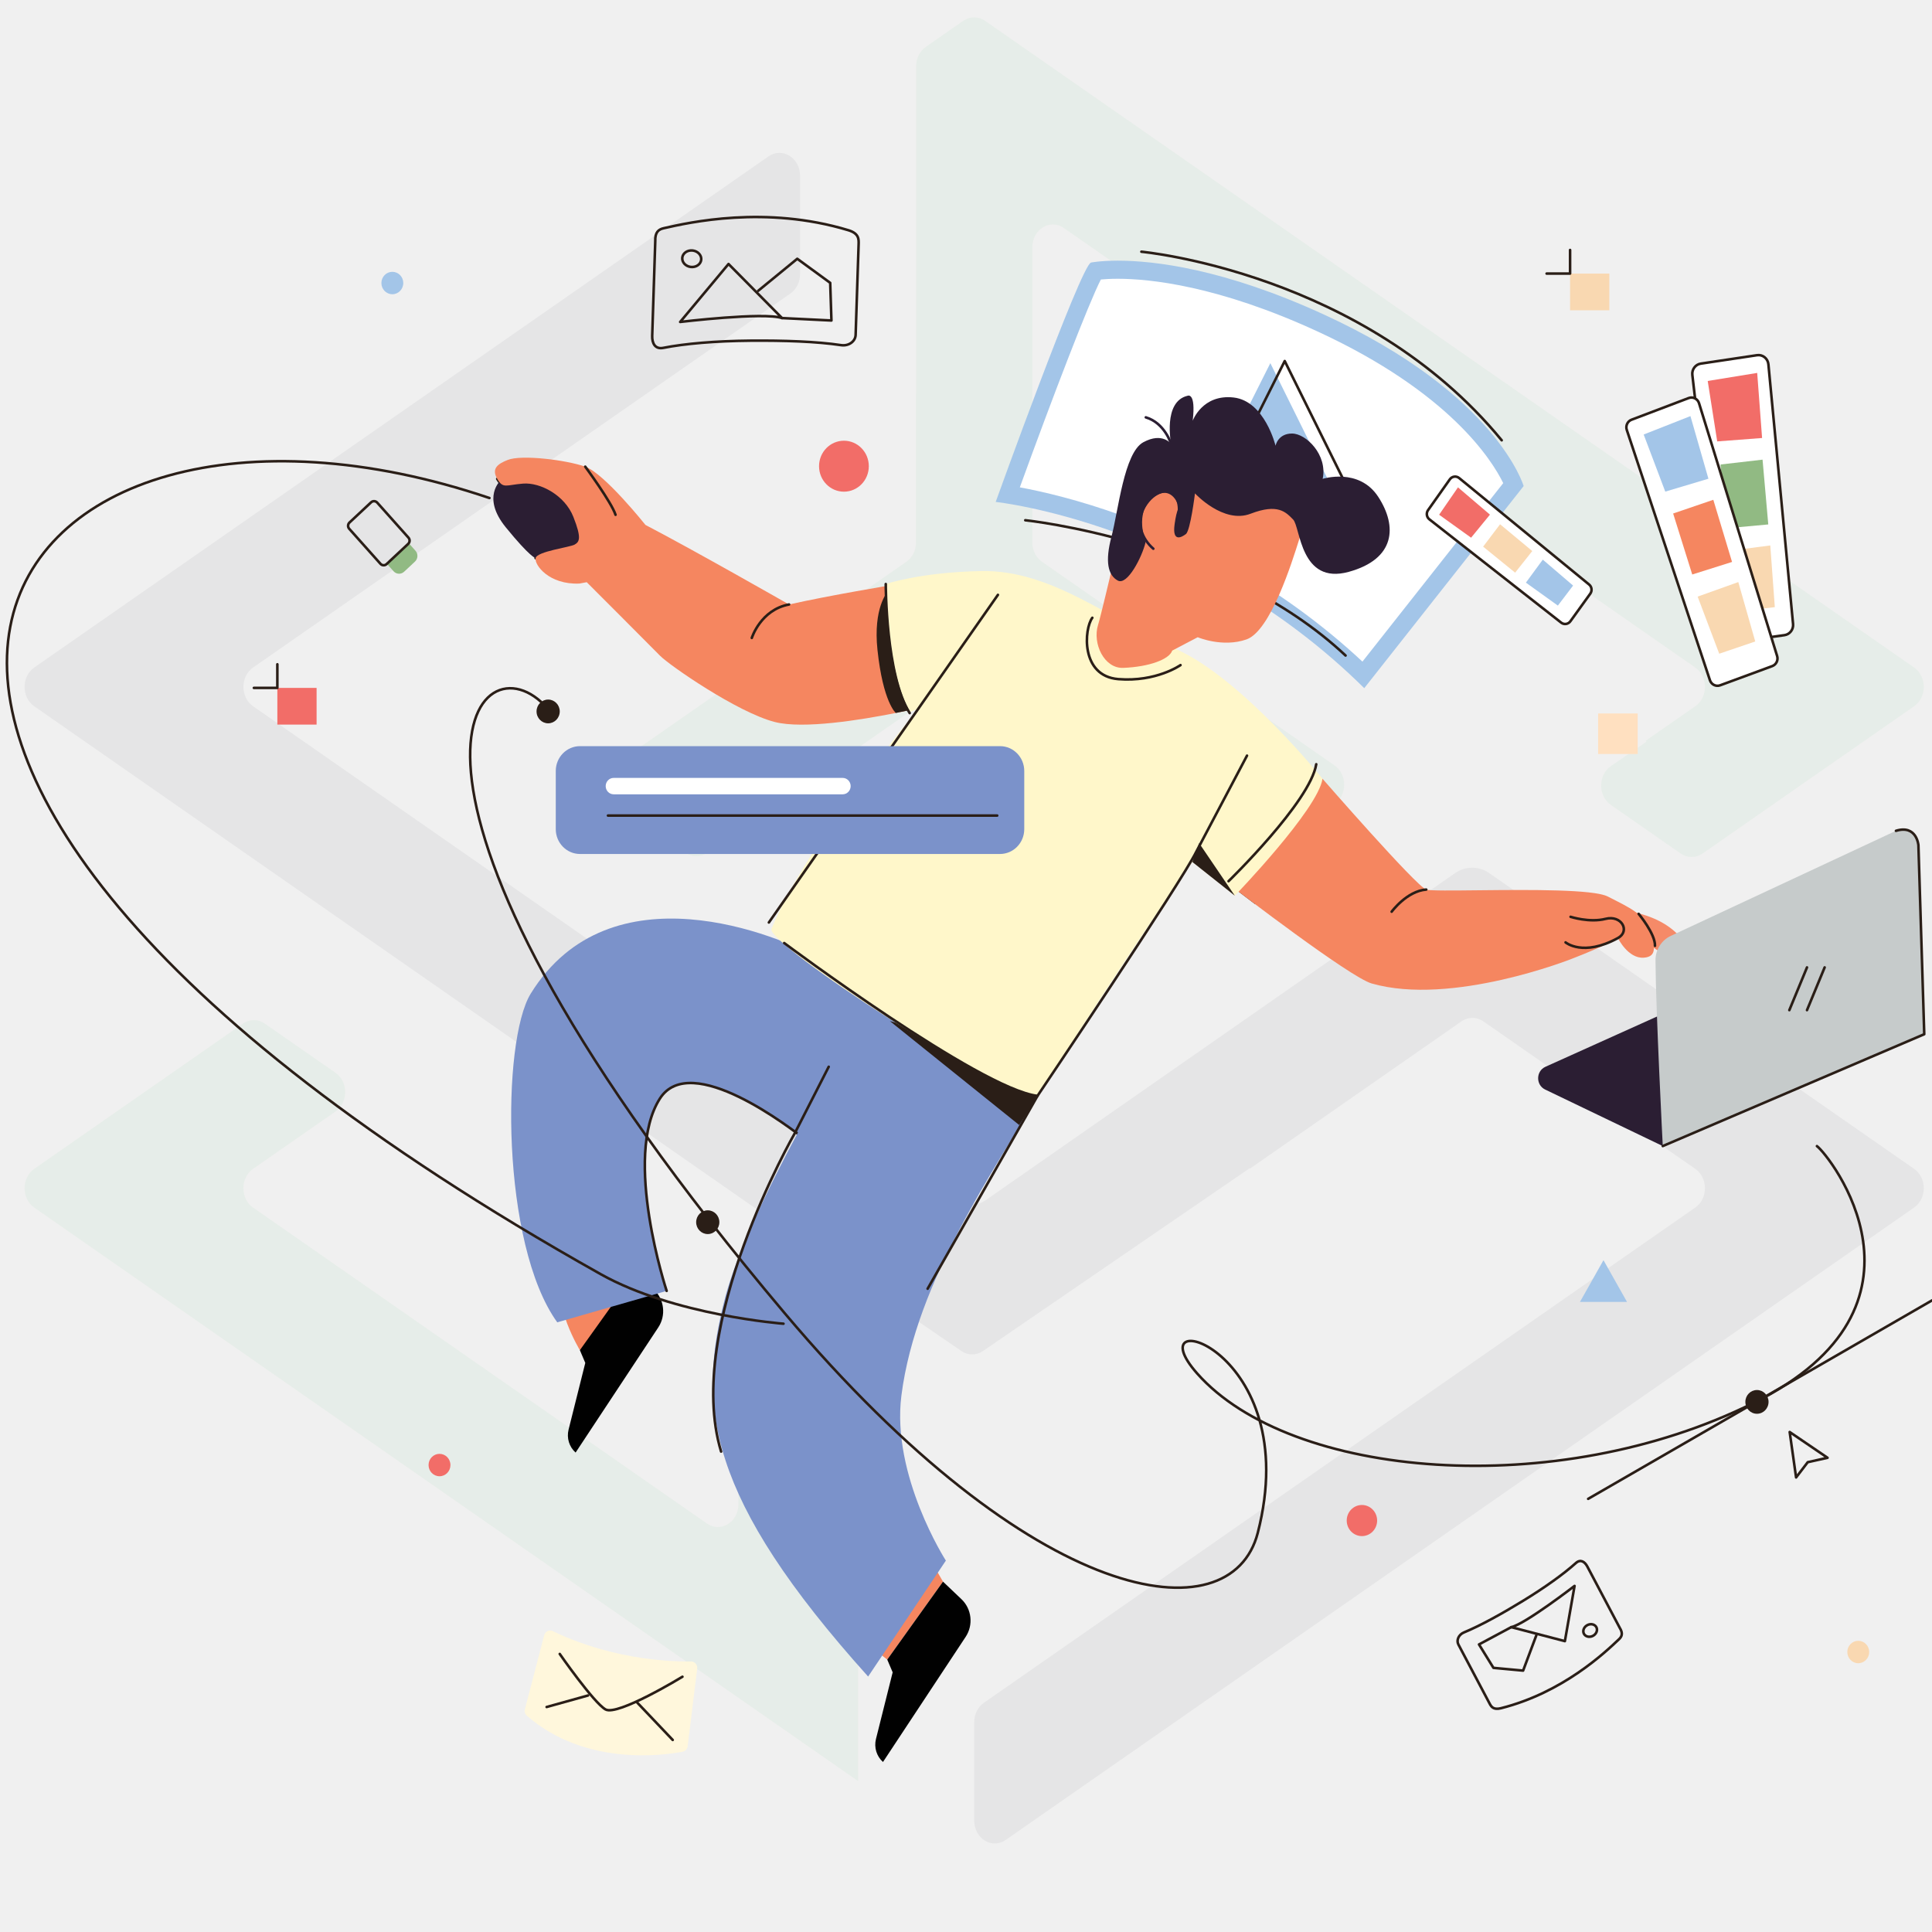
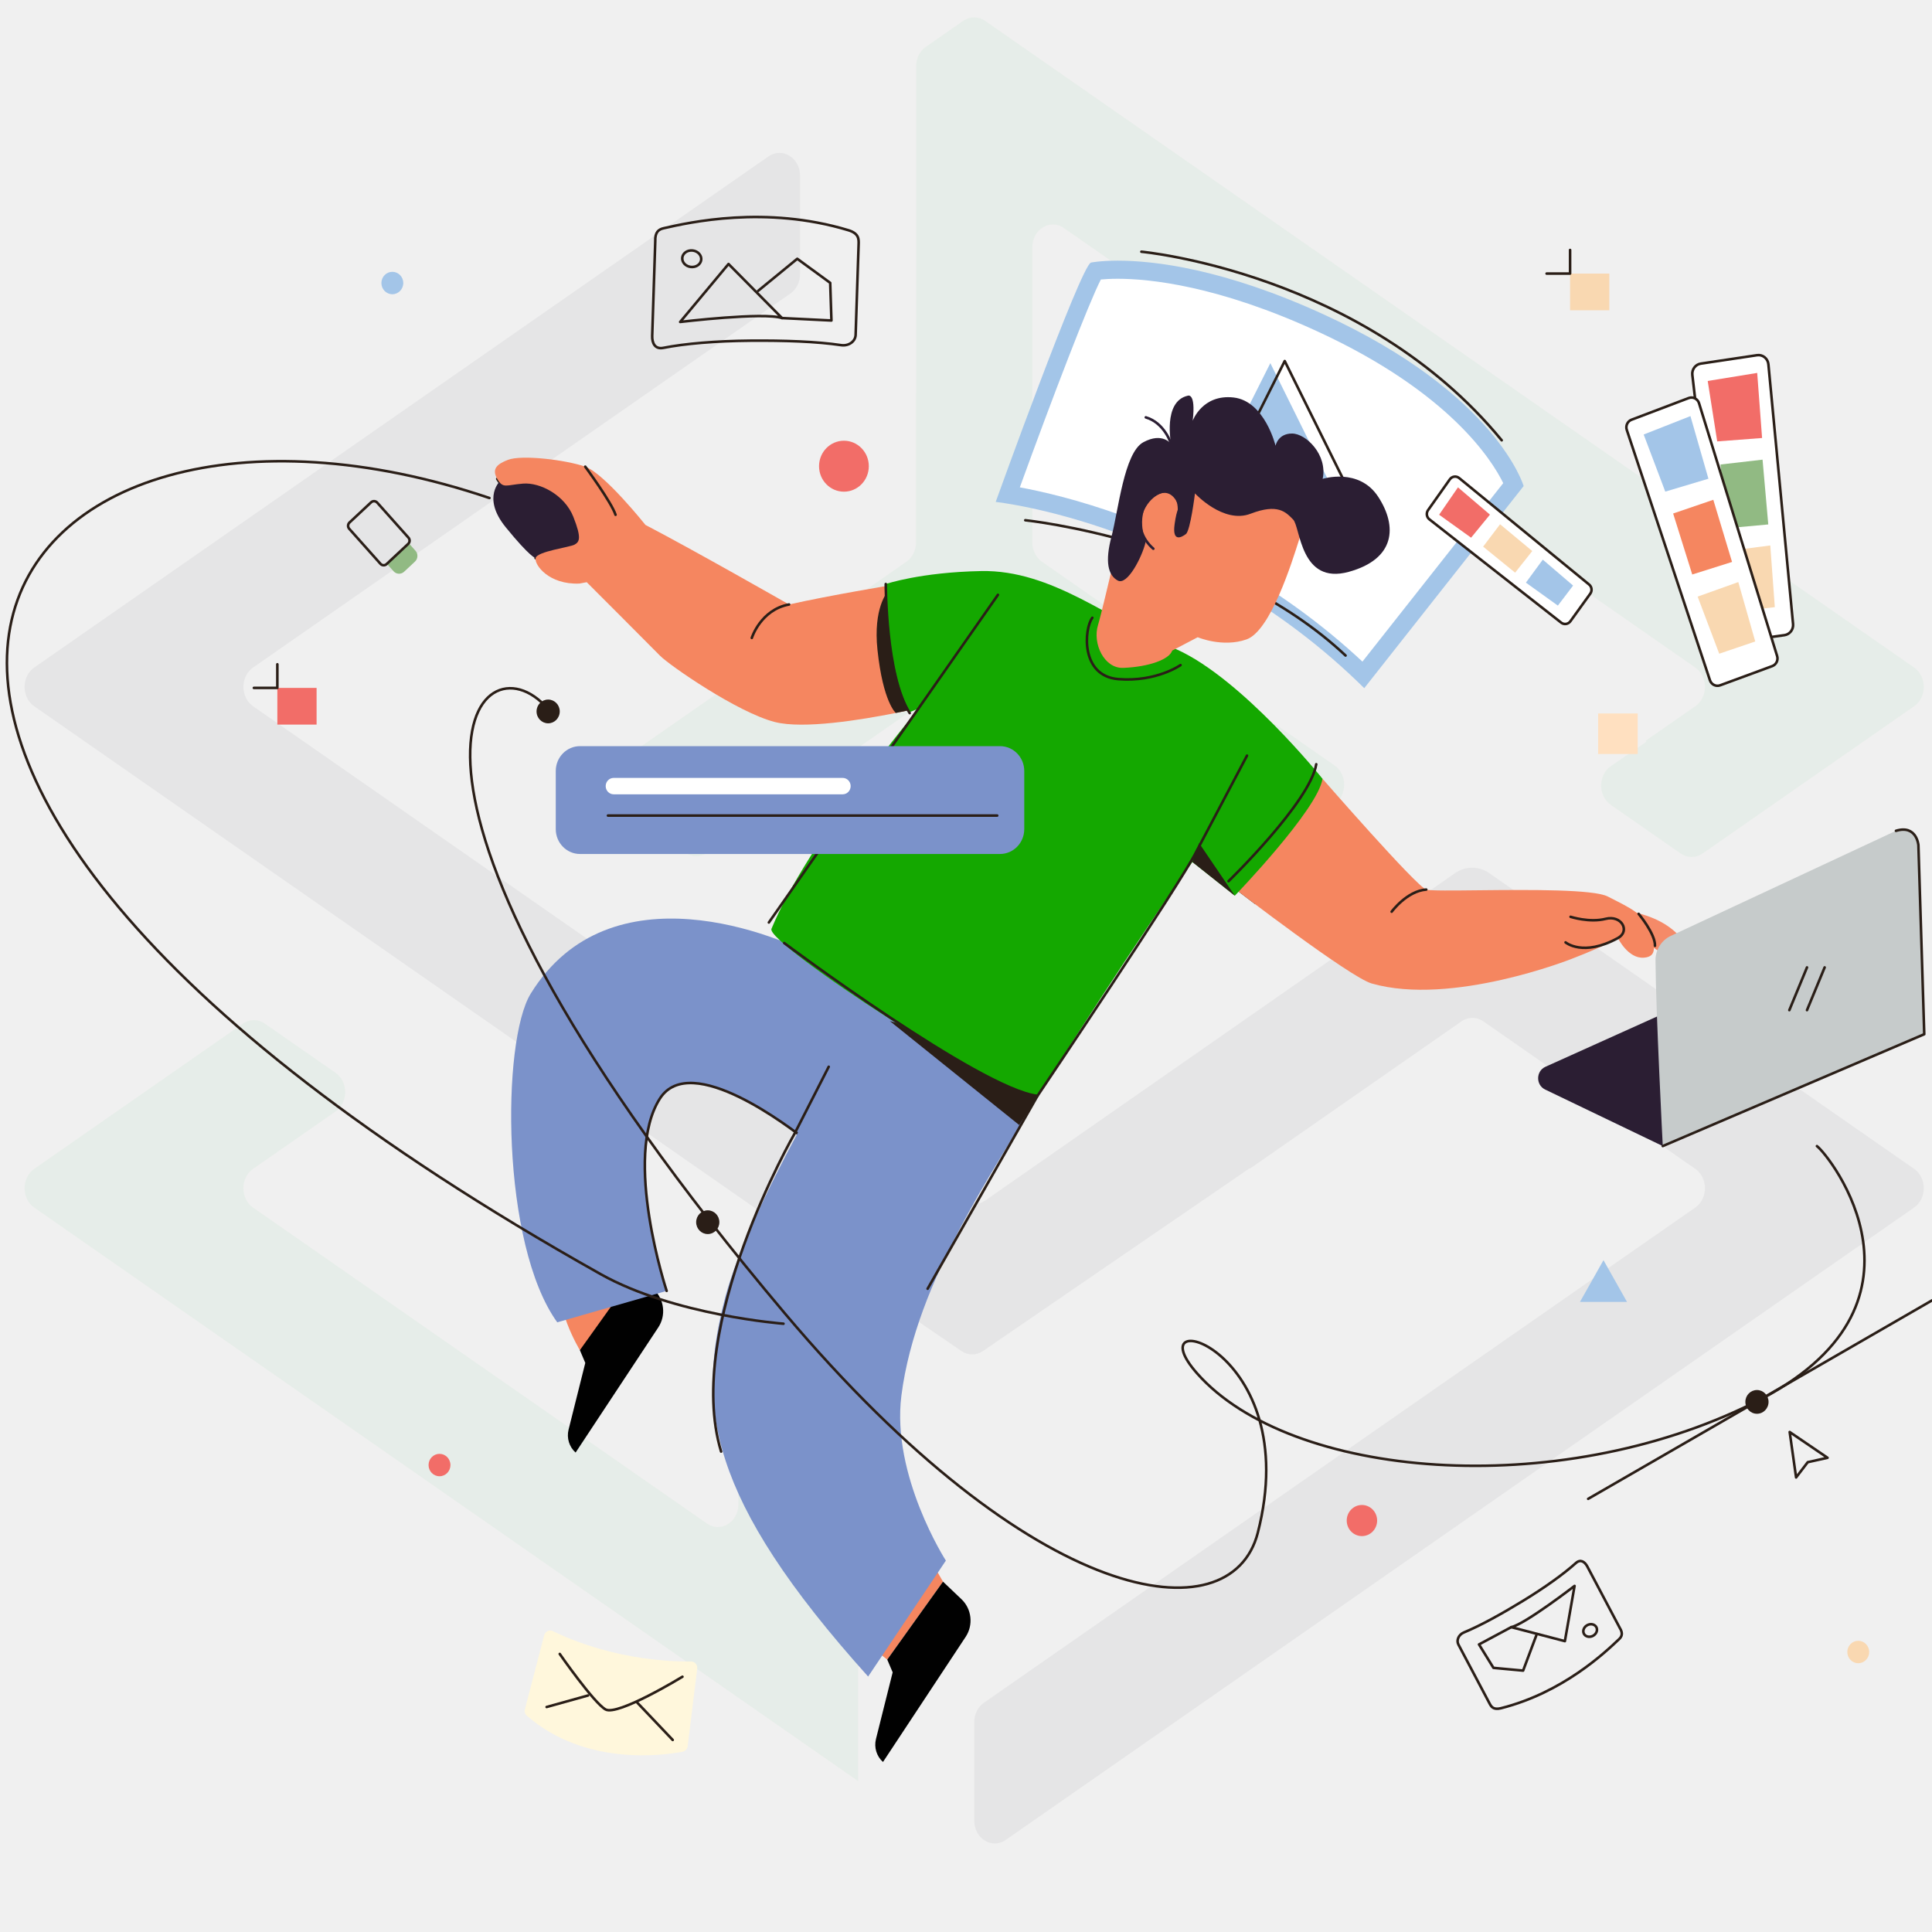
<svg xmlns="http://www.w3.org/2000/svg" version="1.1" id="Layer_1" x="0px" y="0px" width="750px" height="750px" viewBox="0 0 750 750" style="enable-background:new 0 0 750 750;" xml:space="preserve">
  <g style="opacity:0.05;">
    <path style="fill:#000018;" d="M578.17,338.986c-4.082-2.855-9.293-2.855-13.392,0.014L382.413,466.081   c-2.592,1.814-5.883,1.814-8.488,0L98.231,274.157c-4.992-3.468-4.992-11.534,0-15.018l208.595-145.2   c2.328-1.625,3.748-4.45,3.748-7.509V68.213c0-6.954-6.909-11.198-12.223-7.51L13.278,259.14c-4.977,3.484-4.977,11.549,0,15.018   L349.642,508.31l23.565,16.146c2.575,1.756,5.812,1.756,8.387,0l103.516-70.947l0.087,0.161l82.144-57.188   c2.59-1.801,5.898-1.801,8.49,0l82.29,57.275c4.992,3.483,4.992,11.532,0,15.002L381.93,661.034   c-2.326,1.624-3.731,4.448-3.731,7.507v38.22c0,6.968,6.908,11.198,12.222,7.495l352.638-245.497c4.994-3.47,4.994-11.519,0-15.002   L578.17,338.986z" />
    <path style="fill:#1CB24B;" d="M274.581,331.009l99.344-69.161c2.605-1.8,5.896-1.8,8.488,0l99.491,69.249   c2.574,1.801,5.839,1.814,8.43,0.028l27.664-18.955c5.034-3.439,5.064-11.547,0.057-15.032l-113.568-79.069   c-2.327-1.61-3.746-4.449-3.746-7.495V95.994c0-6.952,6.908-11.197,12.22-7.508L658.12,259.14c4.992,3.484,4.992,11.549,0,15.018   l-19.204,13.365l0.234,0.425l-13.791,9.456c-5.033,3.454-5.063,11.549-0.042,15.047l27.136,18.882c2.592,1.801,5.888,1.801,8.478,0   l82.127-57.174c4.994-3.468,4.994-11.534,0-15.018L382.413,8.098c-2.592-1.8-5.883-1.8-8.488,0l-14.536,10.114   c-2.328,1.624-3.733,4.464-3.733,7.51v8.985v45.245v72.938h-0.058v57.685c0,3.045-1.407,5.885-3.732,7.495l-113.235,78.821   c-4.976,3.47-4.976,11.55,0,15.004l27.474,19.116C268.697,332.809,271.99,332.809,274.581,331.009" />
    <path style="fill:#1CB24B;" d="M274.434,591.434L98.216,468.774c-4.977-3.485-4.977-11.534,0-15.018l32.027-22.277   c4.992-3.472,4.992-11.536,0-15.019l-27.459-19.103c-2.591-1.8-5.885-1.8-8.476,0l-81.017,56.398c-4.99,3.483-4.99,11.532,0,15.018   l319.822,222.633v-5.065v-54.056v-74.592c0-2.97-1.331-5.735-3.556-7.376l-30.504-22.513c-5.298-3.907-12.397,0.308-12.397,7.378   v48.756C286.657,590.906,279.748,595.137,274.434,591.434" />
  </g>
  <g>
    <path style="fill:#FFFFFF;" d="M529.266,261.969c-55.639-53.405-120.813-67.179-138.043-69.994c11.6-32.05,29.535-79.705,34-86.766   c1.436-0.198,4.373-0.506,8.705-0.506c12.66,0,39.748,2.694,78.936,20.754c56.586,26.076,71.734,55.412,74.709,62.584   L529.266,261.969z" />
    <path style="fill:#A3C5E8;" d="M433.932,108.22c12.385,0,38.916,2.659,77.521,20.444c51.193,23.585,67.738,49.961,72.098,58.883   l-54.654,69.29c-32.887-30.664-68.334-47.6-92.852-56.516c-17.385-6.323-31.619-9.562-40.15-11.131   c12.818-35.285,26.771-71.607,31.457-80.687C428.875,108.359,431.074,108.22,433.932,108.22 M433.932,101.188   c-6.885,0-10.424,0.743-10.424,0.743c-4.023,1.372-36.984,92.918-36.984,92.918s78.242,8.173,143.074,72.298l61.881-78.46   c0,0-10.324-35.621-77.209-66.435C475.076,104.191,447.76,101.188,433.932,101.188" />
    <path style="fill:none;stroke:#2A1E17;stroke-linecap:round;stroke-linejoin:round;stroke-miterlimit:10;" d="M398.01,201.958   c0,0,76.932,7.955,124.336,52.516" />
    <polygon style="fill:#A3C5E8;" points="464.443,198.116 493.143,140.97 522.641,200.565  " />
    <polygon style="fill:none;stroke:#2A1E17;stroke-linecap:round;stroke-linejoin:round;stroke-miterlimit:10;" points="   470.025,197.298 498.727,140.156 528.221,199.749  " />
    <path style="fill:none;stroke:#2A1E17;stroke-linecap:round;stroke-linejoin:round;stroke-miterlimit:10;" d="M443.082,97.715   c0,0,86.258,7.957,139.879,73.209" />
    <path style="fill:#2A1E17;" d="M487.158,350.949c-4.742-3.564-7.85-5.956-7.85-5.956c1.314-1.792,22.072-24.438,34.086-42.685   C513.395,302.308,489.094,352.413,487.158,350.949" />
    <path style="fill:none;stroke:#2A1E17;stroke-linecap:round;stroke-linejoin:round;stroke-miterlimit:10;" d="M193.029,185.893   c2.312,3.949,3.337,2.367,10.018,1.841c6.68-0.523,16.182,4.472,19.523,12.888c3.333,8.417,2.31,9.732,0.511,10.784   c-1.798,1.051-14.64,2.629-15.154,5.261" />
    <polygon style="fill:#F58660;" points="366.067,613.988 360.087,603.628 338.856,639.86 344.427,644.254  " />
    <path style="fill:#F58660;" d="M225.103,524.131c0,0-11.001-18.308-6.282-27.285l35.093,3.843L225.103,524.131z" />
    <path style="fill:#010101;" d="M225.103,524.131l2.102,4.948l-6.482,25.892c-0.819,3.261,0.237,6.71,2.728,8.913l32.095-48.584   c3.049-4.616,2.357-10.82-1.631-14.611l-7.169-6.819L225.103,524.131z" />
    <path style="fill:#2B1E33;" d="M207.927,216.668c10.05-0.243,22.788-0.896,20.238-8.723c-2.549-7.826-12.098-27.389-33.752-21.519   c0,0-7.639,6.521,1.912,18.26C205.88,216.425,207.927,216.668,207.927,216.668" />
    <path style="fill:#7B92CA;" d="M258.796,501.125c0,0-17.156-51.87-2.639-74.646c11.98-18.797,51.128,11.777,56.488,15.895   l28.011-51.796c0,0-6.466-9.28-22.342-18.37c-15.874-9.086-81.45-36.303-112.267,13.483   c-11.39,18.404-11.563,97.366,10.276,127.632L258.796,501.125z" />
    <path style="fill:none;stroke:#2A1E17;stroke-linecap:round;stroke-linejoin:round;stroke-miterlimit:10;" d="M258.796,501.125   c0,0-17.156-51.87-2.639-74.646c11.98-18.797,51.128,11.777,56.488,15.895" />
    <path style="fill:#7B92CA;" d="M340.656,390.578c-12.74,13.73-50.504,80.621-58.998,112.59   c-11.356,42.759-7.087,78.226,55.348,147.668l30.179-45.013c0,0-21.219-32.994-17.256-64.1   c5.731-44.992,37.001-88.622,52.82-116.293L340.656,390.578z" />
    <polygon style="fill:#2A1E17;" points="345.448,396.394 395.652,436.735 410.654,413.384  " />
    <path style="fill:#F58A68;" d="M633.791,353.973c7.834,1.72,13.801,4.771,17.895,9.161c4.102,4.388,2.234,6.678,0.746,8.015   c-1.488,1.338-7.27-0.188-12.303-4.771C635.096,361.799,633.791,353.973,633.791,353.973" />
    <path style="fill:#F58660;" d="M479.309,344.993c1.314-1.792,22.072-24.438,34.086-42.685c0,0,36.328,41.678,40.268,43.022   c1.467,0.498,10.373,0.38,21.43,0.263c18.691-0.195,43.535-0.386,49.031,2.428c8.754,4.479,14.008,6.722,16.193,12.995   c2.191,6.275,3.051,10.373-2.186,10.756c-6.127,0.452-10.064-7.617-10.064-7.617s-5.008,3.097-17.945,8.069   c0,0-46.551,18.503-77.664,9.553C523.961,379.331,479.309,344.993,479.309,344.993" />
    <path style="fill:#F58660;" d="M197.139,178.53c-3.996,1.556-6.423,3.417-4.11,7.362c2.312,3.949,3.337,2.367,10.016,1.841   c6.682-0.523,16.184,4.472,19.525,12.888c3.337,8.417,2.31,9.732,0.511,10.784c-1.798,1.051-14.64,2.629-15.154,5.261   c-0.514,2.629,5.202,10.396,17.019,9.868l2.825-0.525c0,0,24.848,24.852,28.446,28.532c3.594,3.687,30.022,22.019,44.579,25.745   c11.066,2.832,33.483-0.822,46.953-3.514c6.547-1.306,10.977-2.387,10.977-2.387s-10.107-18.646-12.165-47.318   c0,0-24.183,3.98-40.253,7.588c0,0-37.509-21.407-55.744-30.875c0,0-15.925-19.99-23.372-22.621   C219.742,178.53,202.533,176.424,197.139,178.53" />
    <path style="fill:#2A1E17;" d="M347.75,276.772c6.545-1.306,10.977-2.387,10.977-2.387S346.497,258.6,344.44,229.93   c0,0-5.523,6.102-3.808,22.34C342.795,272.678,347.75,276.772,347.75,276.772" />
-     <path style="fill:#FFF7CA;" d="M343.852,226.722c0,0,0.337,35.037,9.505,49.649l3.286-1.349c0,0-43.197,51.75-57.167,85.558   c-2.284,5.532,89.686,65.692,103.271,64.85c0,0,44.813-70.036,60.139-90.794l16.471,13.07c0,0,32.305-33.501,34.037-45.399   c0,0-31.201-38.881-56.729-50.267c-25.531-11.382-48.342-30.887-75.764-30.357C357.164,222.143,343.852,226.722,343.852,226.722" />
+     <path style="fill:#14A800;" d="M343.852,226.722c0,0,0.337,35.037,9.505,49.649l3.286-1.349c0,0-43.197,51.75-57.167,85.558   c-2.284,5.532,89.686,65.692,103.271,64.85c0,0,44.813-70.036,60.139-90.794l16.471,13.07c0,0,32.305-33.501,34.037-45.399   c0,0-31.201-38.881-56.729-50.267c-25.531-11.382-48.342-30.887-75.764-30.357C357.164,222.143,343.852,226.722,343.852,226.722" />
    <polygon style="fill:#2A1E17;" points="479.357,347.707 462.887,334.637 465.508,327.313  " />
    <path style="fill:#F58660;" d="M504.412,209.174c-2.885,9.185-11.211,35.756-20.5,39.039c-9.295,3.278-18.965-0.842-18.965-0.842   l-9.896,5.187c-1.102,3.392-8.918,6.313-19,6.711c-7.465,0.292-12.012-9.526-9.801-16.634c1.016-3.265,4.803-19.354,4.803-19.354   s8.01-30.177,15.377-36.411c7.365-6.231,14.289-12.403,33.955-4.265C510.498,195.068,504.412,209.174,504.412,209.174" />
    <path style="fill:#2B1E33;" d="M444.715,210.484c-1.318,5.639-7.053,16.917-10.793,14.89c-3.748-2.033-5.068-7.219-2.426-17.149   c2.645-9.925,4.848-32.485,12.338-36.547c7.492-4.059,10.795,0.679,10.795,0.679s-3.303-16.468,6.393-18.725   c0,0,3.301-1.581,1.982,9.701c0,0,3.742-10.38,15.861-9.027c12.115,1.356,16.303,18.729,16.303,18.729s0.881-4.737,6.387-4.737   c5.508,0,13.879,8.345,11.9,17.596c0,0,14.096-4.518,21.59,6.994c7.488,11.505,6.605,24.138-11.457,29.101   c-18.891,5.19-18.729-17.37-21.594-20.303c-2.865-2.931-5.945-6.317-16.523-2.255c-10.574,4.059-21.586-7.898-21.586-7.898   s-1.762,14.439-3.527,15.792c-1.766,1.357-5.285,3.161-4.404-3.609c0.885-6.766,1.984-6.088,1.32-7.896   c-0.662-1.804-3.645-7.499-9.914-2.481C440.309,198.978,444.715,210.484,444.715,210.484" />
    <path style="fill:none;stroke:#2B1E33;stroke-linecap:round;stroke-linejoin:round;stroke-miterlimit:10;" d="M447.715,213.009   c-4.199-3.616-7.117-9.984-3.42-16.353c3.699-6.369,9.75-7.229,11.6-4.819c1.85,2.408,2.564,6.47,0.828,11.286" />
    <path style="fill:#010101;" d="M344.427,644.254l2.104,4.943l-6.484,25.892c-0.814,3.264,0.243,6.709,2.729,8.911l32.095-48.581   c3.051-4.616,2.362-10.816-1.629-14.609l-7.17-6.821L344.427,644.254z" />
    <path style="fill:none;stroke:#2B1E33;stroke-linecap:round;stroke-linejoin:round;stroke-miterlimit:10;" d="M454.629,172.356   c0,0-2.457-8.184-9.824-10.339" />
    <line style="fill:none;stroke:#2A1E17;stroke-linecap:round;stroke-linejoin:round;stroke-miterlimit:10;" x1="298.473" y1="358.11" x2="387.389" y2="230.922" />
    <path style="fill:none;stroke:#2A1E17;stroke-linecap:round;stroke-linejoin:round;stroke-miterlimit:10;" d="M424.039,239.82   c-3.203,4.267-4.662,22.621,10.076,23.812c14.736,1.192,24.158-5.439,24.158-5.439" />
    <path style="fill:none;stroke:#2A1E17;stroke-linecap:round;stroke-linejoin:round;stroke-miterlimit:10;" d="M227.193,181.159   c0,0,10.16,13.776,11.758,18.682" />
    <path style="fill:none;stroke:#2A1E17;stroke-linecap:round;stroke-linejoin:round;stroke-miterlimit:10;" d="M607.75,365.836   c0,0,6.791,5.723,20.316-1.682c4.902-2.688,1.41-9.044-4.793-7.455c-6.211,1.592-13.584-0.797-13.584-0.797" />
    <path style="fill:none;stroke:#2A1E17;stroke-linecap:round;stroke-linejoin:round;stroke-miterlimit:10;" d="M636.123,354.765   c0,0,6.514,7.783,6.334,12.408" />
    <path style="fill:none;stroke:#2A1E17;stroke-linecap:round;stroke-linejoin:round;stroke-miterlimit:10;" d="M540.242,353.918   c0,0,5.893-8.039,13.42-8.588" />
    <path style="fill:none;stroke:#2A1E17;stroke-linecap:round;stroke-linejoin:round;stroke-miterlimit:10;" d="M291.846,247.644   c0,0,3.439-10.968,14.463-12.986" />
    <path style="fill:none;stroke:#2A1E17;stroke-linecap:round;stroke-linejoin:round;stroke-miterlimit:10;" d="M321.704,414.118   l-13.145,25.751c0,0-43.342,75.103-28.633,123.629" />
    <path style="fill:none;stroke:#2A1E17;stroke-linecap:round;stroke-linejoin:round;stroke-miterlimit:10;" d="M360.104,500.286   l42.644-74.855c0,0,55.896-83.015,61.613-94.728l19.725-37.365" />
    <path style="fill:none;stroke:#2A1E17;stroke-linecap:round;stroke-linejoin:round;stroke-miterlimit:10;" d="M304.424,366.082   c0,0,75.837,56.62,98.324,59.349" />
    <path style="fill:none;stroke:#2A1E17;stroke-linecap:round;stroke-linejoin:round;stroke-miterlimit:10;" d="M343.852,226.722   c0,0-0.066,35.533,9.286,50.099" />
    <path style="fill:none;stroke:#2A1E17;stroke-linecap:round;stroke-linejoin:round;stroke-miterlimit:10;" d="M510.965,296.677   c-2.381,14.645-34.043,45.4-34.043,45.4" />
    <path style="fill:#2A1E17;" d="M279.254,474.453c0,2.547-2.017,4.612-4.505,4.612c-2.486,0-4.502-2.065-4.502-4.612   c0-2.544,2.016-4.609,4.502-4.609C277.237,469.844,279.254,471.909,279.254,474.453" />
    <polygon style="fill:none;stroke:#2A1E17;stroke-linecap:round;stroke-linejoin:round;stroke-miterlimit:10;" points="   697.244,573.539 694.752,555.906 709.449,565.908 701.758,567.621  " />
    <path style="fill:none;stroke:#2A1E17;stroke-linecap:round;stroke-linejoin:round;stroke-miterlimit:10;" d="M210.017,272.446   c-27.842-25.152-73.845,37.573,94.491,237.212c97.109,115.167,173.406,125.494,183.746,85.427   c18.539-71.882-48.426-90.054-23.508-61.896c36.229,40.939,139.293,49.586,216.09,11.38c75.777-37.692,29.195-96.232,24.494-99.649   " />
    <path style="fill:#2A1E17;" d="M686.551,544.212c0,2.551-2.012,4.612-4.5,4.612c-2.492,0-4.504-2.062-4.504-4.612   c0-2.547,2.012-4.609,4.504-4.609C684.539,539.603,686.551,541.665,686.551,544.212" />
    <line style="fill:none;stroke:#2A1E17;stroke-linecap:round;stroke-linejoin:round;stroke-miterlimit:10;" x1="616.52" y1="581.849" x2="750" y2="504.813" />
    <path style="fill:#2A1E17;" d="M217.295,276.176c0,2.547-2.018,4.616-4.504,4.616c-2.488,0-4.506-2.069-4.506-4.616   c0-2.545,2.018-4.612,4.506-4.612C215.277,271.564,217.295,273.631,217.295,276.176" />
    <path style="fill:#F26D68;" d="M337.272,180.975c0,5.464-4.324,9.894-9.659,9.894s-9.66-4.43-9.66-9.894   c0-5.463,4.325-9.89,9.66-9.89S337.272,175.512,337.272,180.975" />
    <path style="fill:#A3C5E8;" d="M152.307,105.521c-2.345,0-4.251,1.947-4.251,4.351c0,2.4,1.906,4.347,4.251,4.347   c2.343,0,4.245-1.947,4.245-4.347C156.552,107.467,154.65,105.521,152.307,105.521" />
    <path style="fill:#F9D8B1;" d="M725.619,641.306c0,2.402-1.904,4.353-4.252,4.353c-2.342,0-4.246-1.95-4.246-4.353   s1.904-4.35,4.246-4.35C723.715,636.956,725.619,638.903,725.619,641.306" />
    <path style="fill:#2B1E33;" d="M645.488,444.902l-45.656-21.94c-3.684-1.771-3.619-7.155,0.104-8.838l84.939-38.269   c1.203-0.541,2.574-0.55,3.777-0.018l58.342,25.645L645.488,444.902z" />
    <path style="fill:#C6CBCB;" d="M642.66,372.797c0.115,19.346,2.828,72.105,2.828,72.105l101.506-43.422l-2.271-73.414   c-0.146-4.508-4.715-7.418-8.721-5.545l-87.4,40.785C644.967,364.998,642.637,368.708,642.66,372.797" />
    <path style="fill:none;stroke:#2A1E17;stroke-linecap:round;stroke-linejoin:round;stroke-miterlimit:10;" d="M645.488,444.902   l101.506-43.42l-2.271-73.416c0,0-0.678-8.018-8.721-5.545" />
    <line style="fill:none;stroke:#2A1E17;stroke-linecap:round;stroke-linejoin:round;stroke-miterlimit:10;" x1="694.619" y1="392.133" x2="701.473" y2="375.545" />
    <line style="fill:none;stroke:#2A1E17;stroke-linecap:round;stroke-linejoin:round;stroke-miterlimit:10;" x1="701.473" y1="392.133" x2="708.326" y2="375.545" />
    <path style="fill:#F26D68;" d="M174.861,568.728c0,2.403-1.9,4.349-4.247,4.349c-2.347,0-4.247-1.945-4.247-4.349   c0-2.4,1.9-4.346,4.247-4.346C172.961,564.382,174.861,566.327,174.861,568.728" />
    <path style="fill:#F26D68;" d="M534.6,590.273c0,3.337-2.646,6.041-5.902,6.041c-3.264,0-5.904-2.704-5.904-6.041   s2.641-6.041,5.904-6.041C531.953,584.232,534.6,586.937,534.6,590.273" />
    <path style="fill:#FFF7DC;" d="M214.628,633.209c6.91,3.393,27.015,11.955,53.624,11.774c1.461-0.009,2.586,1.309,2.402,2.786   l-3.706,30.117c-0.133,1.071-0.92,1.93-1.961,2.127c-7.513,1.447-37.811,5.701-60.472-13.977c-0.71-0.61-0.993-1.604-0.753-2.519   l7.49-28.709C211.645,633.31,213.26,632.537,214.628,633.209" />
    <path style="fill:none;stroke:#2A1E17;stroke-linecap:round;stroke-linejoin:round;stroke-miterlimit:10;" d="M217.292,642.061   c0,0,13.094,18.837,17.76,21.534c4.666,2.697,29.874-12.686,29.874-12.686" />
    <line style="fill:none;stroke:#2A1E17;stroke-linecap:round;stroke-linejoin:round;stroke-miterlimit:10;" x1="247.393" y1="660.968" x2="261.147" y2="675.446" />
    <line style="fill:none;stroke:#2A1E17;stroke-linecap:round;stroke-linejoin:round;stroke-miterlimit:10;" x1="228.287" y1="658.178" x2="212.202" y2="662.658" />
    <rect x="620.387" y="276.968" style="fill:#FFE0C0;" width="15.367" height="15.733" />
    <polygon style="fill:#A3C5E8;" points="622.469,489.198 627.039,497.302 631.604,505.399 622.469,505.399 613.338,505.399    617.906,497.302  " />
    <path style="fill:none;stroke:#2A1E17;stroke-linecap:round;stroke-linejoin:round;stroke-miterlimit:10;" d="M253.185,130.357   l1.19-36.773c-0.125-3.433,1.241-4.527,3.306-4.994c9.754-2.209,39.408-8.978,71.662,0.783c4.168,1.263,4.035,3.521,3.968,5.557   l-1.155,35.056c-0.081,2.577-2.708,4.439-5.643,4c-9.415-1.413-22.225-1.849-35.23-1.737c-13.439,0.118-25.413,1.141-33.793,2.794   C254.29,135.671,253.094,133.231,253.185,130.357z" />
    <path style="fill:none;stroke:#2A1E17;stroke-linecap:round;stroke-linejoin:round;stroke-miterlimit:10;" d="M264.039,124.979   l18.772-22.5l20.779,20.997C296.426,121.088,264.039,124.979,264.039,124.979z" />
    <polyline style="fill:none;stroke:#2A1E17;stroke-linecap:round;stroke-linejoin:round;stroke-miterlimit:10;" points="   294.316,112.895 309.494,100.458 322.284,109.805 322.76,124.418 303.59,123.477  " />
    <path style="fill:none;stroke:#2A1E17;stroke-linecap:round;stroke-linejoin:round;stroke-miterlimit:10;" d="M272.207,100.232   c0.2,1.774-1.286,3.302-3.313,3.419c-2.027,0.114-3.833-1.231-4.031-3.008c-0.196-1.769,1.287-3.3,3.314-3.415   C270.204,97.117,272.011,98.464,272.207,100.232z" />
    <path style="fill:none;stroke:#2A1E17;stroke-linecap:round;stroke-linejoin:round;stroke-miterlimit:10;" d="M616.186,608.104   l12.592,23.814c1.326,2.13,0.859,3.345-0.283,4.426c-5.396,5.122-21.775,20.71-45.809,26.784c-3.104,0.784-3.842-0.702-4.533-2.018   l-12.002-22.709c-0.877-1.667,0.115-3.851,2.139-4.688c6.492-2.686,14.787-7.284,23.006-12.307   c8.496-5.188,15.73-10.396,20.457-14.638C613.547,605.151,615.199,606.245,616.186,608.104z" />
    <path style="fill:none;stroke:#2A1E17;stroke-linecap:round;stroke-linejoin:round;stroke-miterlimit:10;" d="M611.242,615.651   l-3.758,21.44l-20.822-5.434C592.082,630.457,611.242,615.651,611.242,615.651z" />
    <polyline style="fill:none;stroke:#2A1E17;stroke-linecap:round;stroke-linejoin:round;stroke-miterlimit:10;" points="   596.393,634.856 591.271,648.53 579.756,647.462 574.143,638.364 586.662,631.658  " />
    <path style="fill:none;stroke:#2A1E17;stroke-linecap:round;stroke-linejoin:round;stroke-miterlimit:10;" d="M615.033,634.479   c-0.764-1.045-0.383-2.585,0.871-3.428c1.242-0.843,2.879-0.679,3.645,0.37c0.773,1.05,0.385,2.585-0.863,3.436   C617.436,635.698,615.805,635.531,615.033,634.479z" />
    <path style="fill:#FFFFFF;" d="M554.881,201.605l51.164,40.101c1.121,0.88,2.73,0.643,3.568-0.52l7.725-10.719   c0.809-1.122,0.607-2.692-0.453-3.557l-50.443-41.33c-1.129-0.923-2.777-0.692-3.623,0.504l-8.445,11.951   C553.566,199.172,553.795,200.757,554.881,201.605" />
    <path style="fill:none;stroke:#2A1E17;stroke-linecap:round;stroke-linejoin:round;stroke-miterlimit:10;" d="M554.881,201.605   l51.164,40.101c1.121,0.88,2.73,0.643,3.568-0.52l7.725-10.719c0.809-1.122,0.607-2.692-0.453-3.557l-50.443-41.33   c-1.129-0.923-2.777-0.692-3.623,0.504l-8.445,11.951C553.566,199.172,553.795,200.757,554.881,201.605z" />
    <polygon style="fill:#F26D68;" points="558.666,199.817 571.076,208.731 578.396,199.786 565.988,189.187  " />
    <polygon style="fill:#F9D8B1;" points="575.75,212.209 588.172,222.303 594.828,213.911 582.326,203.521  " />
    <polygon style="fill:#A3C5E8;" points="592.352,226.181 604.76,235.095 610.672,227.319 598.914,217.248  " />
    <path style="fill:#FFFFFF;" d="M656.965,145.546l11.662,100.325c0.25,2.2,2.223,3.756,4.365,3.458l19.744-2.765   c2.059-0.29,3.527-2.192,3.328-4.314l-9.574-100.824c-0.211-2.255-2.219-3.869-4.408-3.539l-21.83,3.269   C658.174,141.466,656.719,143.416,656.965,145.546" />
    <path style="fill:none;stroke:#2A1E17;stroke-linecap:round;stroke-linejoin:round;stroke-miterlimit:10;" d="M656.965,145.546   l11.662,100.325c0.25,2.2,2.223,3.756,4.365,3.458l19.744-2.765c2.059-0.29,3.527-2.192,3.328-4.314l-9.574-100.824   c-0.211-2.255-2.219-3.869-4.408-3.539l-21.83,3.269C658.174,141.466,656.719,143.416,656.965,145.546z" />
    <polygon style="fill:#F26D68;" points="662.932,147.892 666.621,171.355 684.037,170.03 682.143,144.765  " />
    <polygon style="fill:#91BA83;" points="667.885,180.32 670.336,205.063 686.441,203.586 684.221,178.434  " />
    <polygon style="fill:#F9D8B1;" points="670.641,213.899 674.338,237.365 688.982,235.703 687.221,211.741  " />
    <path style="fill:#FFFFFF;" d="M631.52,166.907l32.283,97.179c0.555,1.667,2.34,2.545,3.957,1.949l20.221-7.454   c1.555-0.573,2.395-2.304,1.896-3.917l-30.316-98.139c-0.529-1.717-2.361-2.631-4.008-2.005l-22.189,8.415   C631.795,163.528,630.98,165.289,631.52,166.907" />
    <path style="fill:none;stroke:#2A1E17;stroke-linecap:round;stroke-linejoin:round;stroke-miterlimit:10;" d="M631.52,166.907   l32.283,97.179c0.555,1.667,2.34,2.545,3.957,1.949l20.221-7.454c1.555-0.573,2.395-2.304,1.896-3.917l-30.316-98.139   c-0.529-1.717-2.361-2.631-4.008-2.005l-22.189,8.415C631.795,163.528,630.98,165.289,631.52,166.907z" />
    <polygon style="fill:#A3C5E8;" points="638.072,168.677 646.455,190.843 663.211,185.839 656.23,161.529  " />
    <polygon style="fill:#F58660;" points="649.508,199.341 656.926,223.021 672.381,218.146 665.104,194.018  " />
    <polygon style="fill:#F9D8B1;" points="659.021,231.601 667.4,253.769 681.389,249.022 674.807,225.958  " />
    <path style="fill:#7B92CA;" d="M388.197,331.516H225.162c-5.2,0-9.415-4.318-9.415-9.639v-22.583c0-5.322,4.215-9.643,9.415-9.643   h163.036c5.203,0,9.418,4.32,9.418,9.643v22.583C397.615,327.197,393.4,331.516,388.197,331.516" />
    <path style="fill:#FFFFFF;" d="M327.115,308.351h-88.881c-1.72,0-3.108-1.427-3.108-3.188c0-1.757,1.388-3.184,3.108-3.184h88.881   c1.717,0,3.11,1.427,3.11,3.184C330.225,306.924,328.833,308.351,327.115,308.351" />
    <line style="fill:none;stroke:#2A1E17;stroke-linecap:round;stroke-linejoin:round;stroke-miterlimit:10;" x1="236.012" y1="316.603" x2="387.107" y2="316.603" />
    <path style="fill:#91BA83;" d="M161.281,213.786l-2.57-2.886l-8.52,7.966l2.574,2.884c1.087,1.218,2.928,1.304,4.116,0.192   l4.216-3.941C162.284,216.891,162.368,215.001,161.281,213.786" />
    <path style="fill:none;stroke:#2A1E17;stroke-linecap:round;stroke-linejoin:round;stroke-miterlimit:10;" d="M146.433,195.116   l12.124,13.591c0.627,0.702,0.577,1.794-0.108,2.436l-8.376,7.837c-0.69,0.641-1.75,0.592-2.38-0.112l-12.121-13.591   c-0.628-0.702-0.581-1.792,0.105-2.436l8.378-7.835C144.739,194.365,145.804,194.414,146.433,195.116z" />
    <rect x="107.667" y="267.043" style="fill:#F26D68;" width="15.233" height="14.241" />
    <polyline style="fill:none;stroke:#2A1E17;stroke-linecap:round;stroke-linejoin:round;stroke-miterlimit:10;" points="   107.667,257.876 107.667,267.043 98.554,267.043  " />
    <rect x="609.504" y="106.205" style="fill:#F9D8B1;" width="15.236" height="14.242" />
    <polyline style="fill:none;stroke:#2A1E17;stroke-linecap:round;stroke-linejoin:round;stroke-miterlimit:10;" points="   609.504,97.041 609.504,106.203 600.393,106.203  " />
    <path style="fill:none;stroke:#2A1E17;stroke-linecap:round;stroke-linejoin:round;stroke-miterlimit:10;" d="M189.994,193.324   C0.199,129.135-130.662,290.43,233.13,494.599c28.646,16.076,71.021,19.264,71.021,19.264" />
  </g>
</svg>
